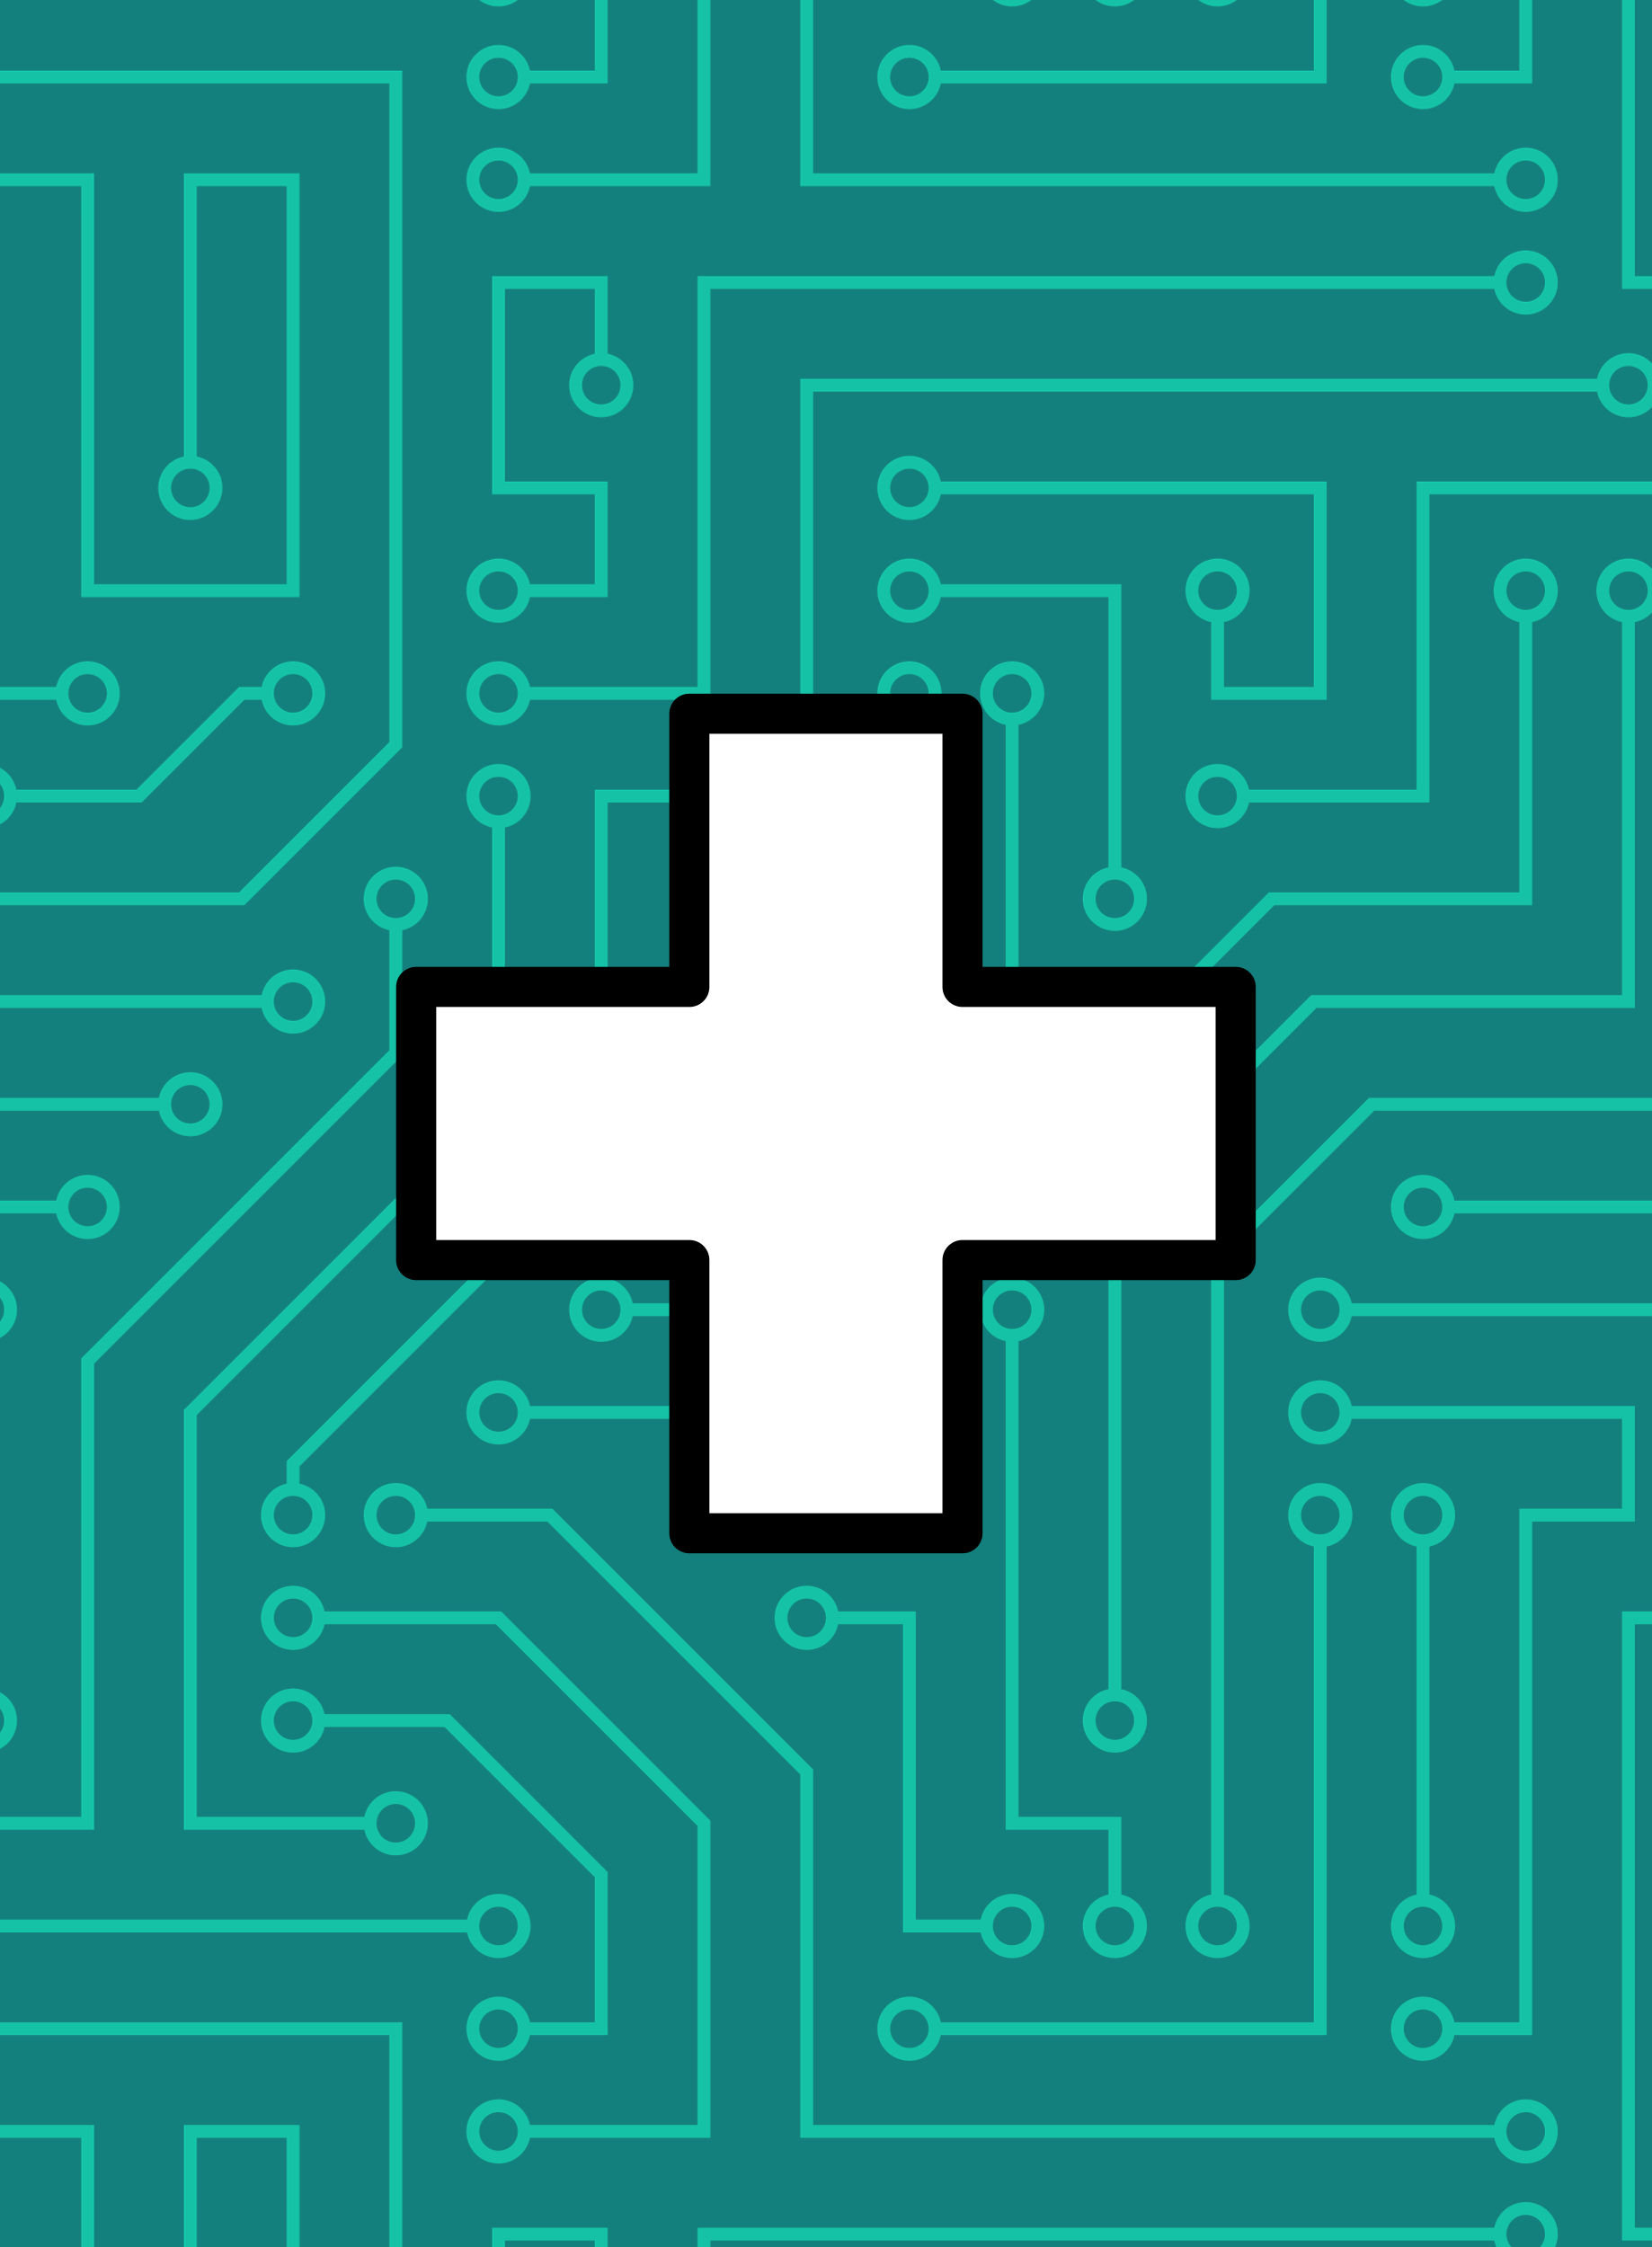
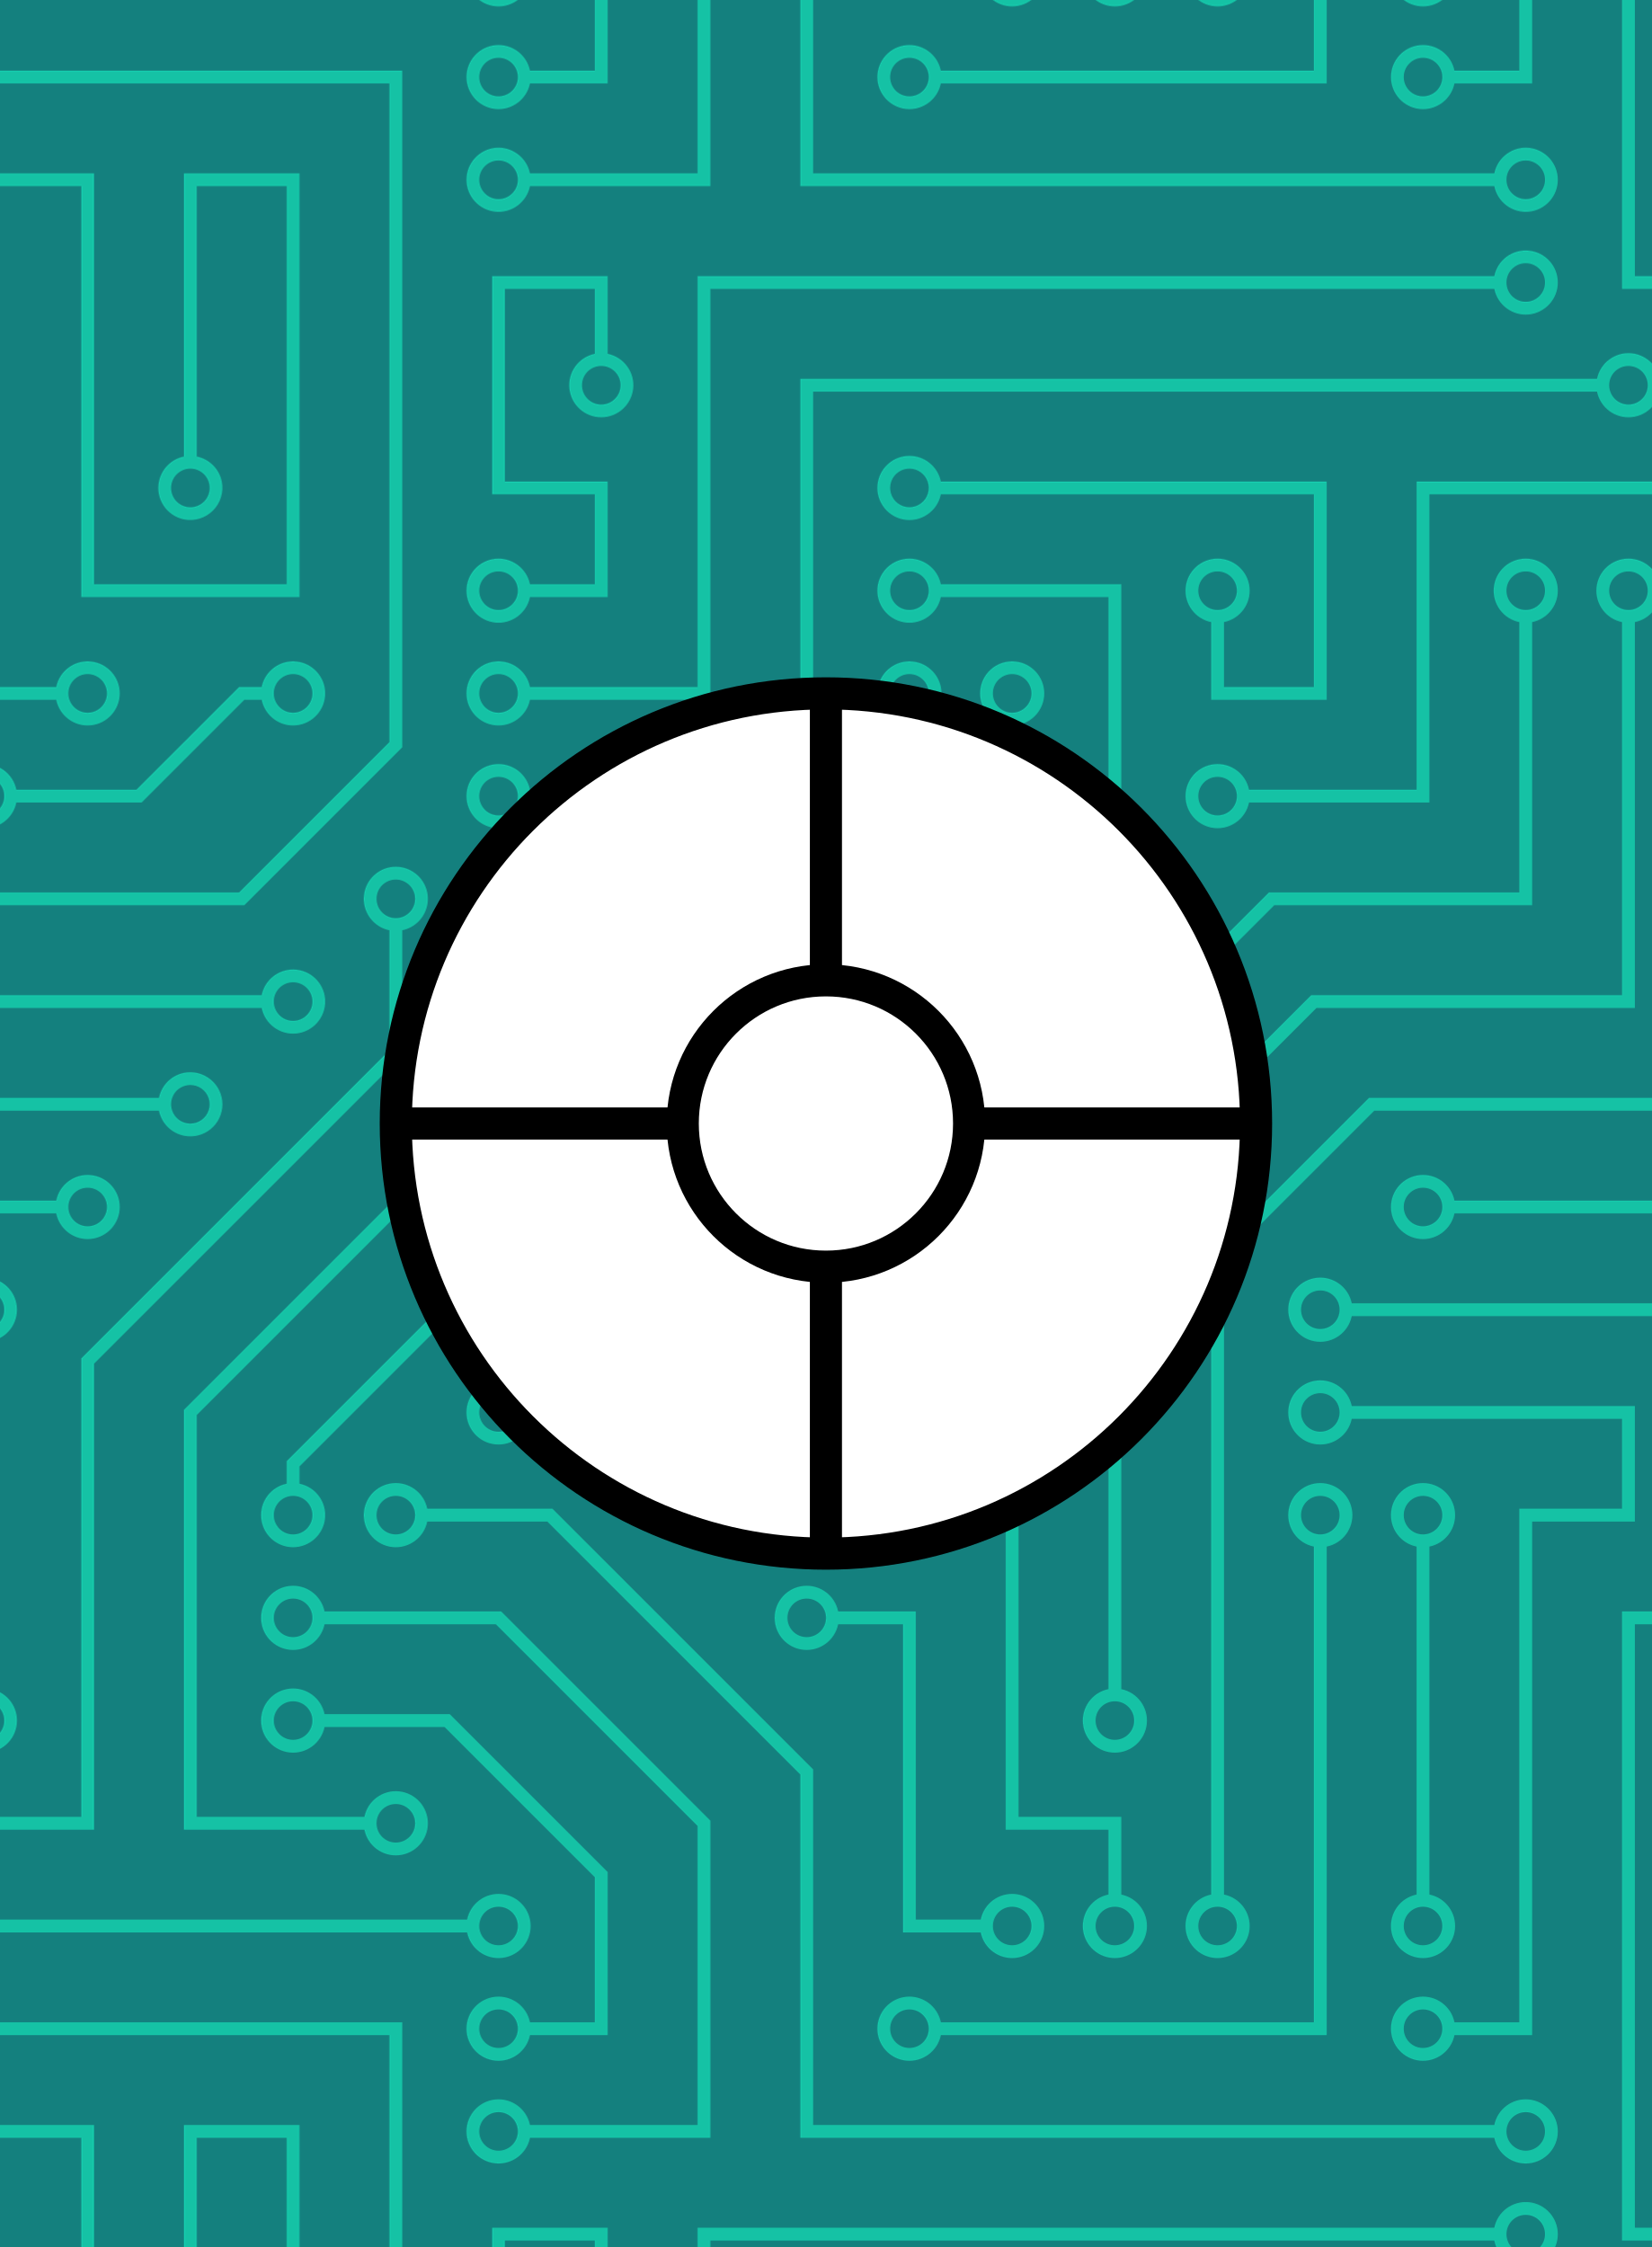
- <svg xmlns="http://www.w3.org/2000/svg" width="816px" height="1110px" viewBox="-2.5 -7.5 25 35" version="1.1">
+ <svg xmlns="http://www.w3.org/2000/svg" width="408px" height="555px" viewBox="-2.5 -7.5 25 35" version="1.1">
  <defs>
    <pattern id="pattern" x="0" y="0" width="304" height="304" patternUnits="userSpaceOnUse" patternTransform="scale(0.1 0.1)">
      <path fill="#15c2a5" d="M44.1 224a5 5 0 1 1 0 2H0v-2h44.1zm160 48a5 5 0 1 1 0 2H82v-2h122.1zm57.8-46a5 5 0 1 1 0-2H304v2h-42.1zm0 16a5 5 0 1 1 0-2H304v2h-42.1zm6.2-114a5 5 0 1 1 0 2h-86.2a5 5 0 1 1 0-2h86.2zm-256-48a5 5 0 1 1 0 2H0v-2h12.1zm185.8 34a5 5 0 1 1 0-2h86.2a5 5 0 1 1 0 2h-86.2zM258 12.1a5 5 0 1 1-2 0V0h2v12.1zm-64 208a5 5 0 1 1-2 0v-54.2a5 5 0 1 1 2 0v54.2zm48-198.2V80h62v2h-64V21.9a5 5 0 1 1 2 0zm16 16V64h46v2h-48V37.9a5 5 0 1 1 2 0zm-128 96V208h16v12.1a5 5 0 1 1-2 0V210h-16v-76.1a5 5 0 1 1 2 0zm-5.9-21.9a5 5 0 1 1 0 2H114v48H85.9a5 5 0 1 1 0-2H112v-48h12.1zm-6.2 130a5 5 0 1 1 0-2H176v-74.1a5 5 0 1 1 2 0V242h-60.1zm-16-64a5 5 0 1 1 0-2H114v48h10.1a5 5 0 1 1 0 2H112v-48h-10.1zM66 284.1a5 5 0 1 1-2 0V274H50v30h-2v-32h18v12.1zM236.1 176a5 5 0 1 1 0 2H226v94h48v32h-2v-30h-48v-98h12.1zm25.8-30a5 5 0 1 1 0-2H274v44.1a5 5 0 1 1-2 0V146h-10.1zm-64 96a5 5 0 1 1 0-2H208v-80h16v-14h-42.1a5 5 0 1 1 0-2H226v18h-16v80h-12.1zm86.2-210a5 5 0 1 1 0 2H272V0h2v32h10.1zM98 101.9V146H53.9a5 5 0 1 1 0-2H96v-42.1a5 5 0 1 1 2 0zM53.9 34a5 5 0 1 1 0-2H80V0h2v34H53.9zm60.1 3.9V66H82v64H69.9a5 5 0 1 1 0-2H80V64h32V37.9a5 5 0 1 1 2 0zM101.9 82a5 5 0 1 1 0-2H128V37.9a5 5 0 1 1 2 0V82h-28.1zm16-64a5 5 0 1 1 0-2H146v44.1a5 5 0 1 1-2 0V18h-26.1zm102.2 270a5 5 0 1 1 0 2H98v14h-2v-16h124.1zM242 149.9V160h16v34h-16v62h48v48h-2v-46h-48v-66h16v-30h-16v-12.1a5 5 0 1 1 2 0zM53.9 18a5 5 0 1 1 0-2H64V2H48V0h18v18H53.9zm112 32a5 5 0 1 1 0-2H192V0h50v2h-48v48h-28.1zm-48-48a5 5 0 0 1-9.8-2h2.07a3 3 0 1 0 5.66 0H178v34h-18V21.9a5 5 0 1 1 2 0V32h14V2h-58.1zm0 96a5 5 0 1 1 0-2H137l32-32h39V21.9a5 5 0 1 1 2 0V66h-40.17l-32 32H117.9zm28.1 90.1a5 5 0 1 1-2 0v-76.51L175.59 80H224V21.9a5 5 0 1 1 2 0V82h-49.59L146 112.41v75.69zm16 32a5 5 0 1 1-2 0v-99.51L184.59 96H300.1a5 5 0 0 1 3.9-3.9v2.07a3 3 0 0 0 0 5.66v2.07a5 5 0 0 1-3.9-3.9H185.41L162 121.41v98.69zm-144-64a5 5 0 1 1-2 0v-3.51l48-48V48h32V0h2v50H66v55.41l-48 48v2.69zM50 53.9v43.51l-48 48V208h26.1a5 5 0 1 1 0 2H0v-65.41l48-48V53.9a5 5 0 1 1 2 0zm-16 16V89.41l-34 34v-2.82l32-32V69.9a5 5 0 1 1 2 0zM12.1 32a5 5 0 1 1 0 2H9.41L0 43.41V40.6L8.59 32h3.51zm265.8 18a5 5 0 1 1 0-2h18.69l7.41-7.41v2.82L297.41 50H277.9zm-16 160a5 5 0 1 1 0-2H288v-71.41l16-16v2.82l-14 14V210h-28.1zm-208 32a5 5 0 1 1 0-2H64v-22.59L40.59 194H21.9a5 5 0 1 1 0-2H41.41L66 216.59V242H53.9zm150.2 14a5 5 0 1 1 0 2H96v-56.6L56.6 162H37.9a5 5 0 1 1 0-2h19.5L98 200.6V256h106.1zm-150.2 2a5 5 0 1 1 0-2H80v-46.59L48.59 178H21.9a5 5 0 1 1 0-2H49.41L82 208.59V258H53.9zM34 39.8v1.61L9.41 66H0v-2h8.59L32 40.59V0h2v39.8zM2 300.1a5 5 0 0 1 3.9 3.9H3.83A3 3 0 0 0 0 302.17V256h18v48h-2v-46H2v42.1zM34 241v63h-2v-62H0v-2h34v1zM17 18H0v-2h16V0h2v18h-1zm273-2h14v2h-16V0h2v16zm-32 273v15h-2v-14h-14v14h-2v-16h18v1zM0 92.1A5.02 5.02 0 0 1 6 97a5 5 0 0 1-6 4.9v-2.07a3 3 0 1 0 0-5.66V92.1zM80 272h2v32h-2v-32zm37.9 32h-2.07a3 3 0 0 0-5.66 0h-2.07a5 5 0 0 1 9.8 0zM5.9 0A5.02 5.02 0 0 1 0 5.9V3.83A3 3 0 0 0 3.83 0H5.9zm294.2 0h2.07A3 3 0 0 0 304 3.83V5.9a5 5 0 0 1-3.9-5.9zm3.9 300.1v2.07a3 3 0 0 0-1.83 1.83h-2.07a5 5 0 0 1 3.9-3.9zM97 100a3 3 0 1 0 0-6 3 3 0 0 0 0 6zm0-16a3 3 0 1 0 0-6 3 3 0 0 0 0 6zm16 16a3 3 0 1 0 0-6 3 3 0 0 0 0 6zm16 16a3 3 0 1 0 0-6 3 3 0 0 0 0 6zm0 16a3 3 0 1 0 0-6 3 3 0 0 0 0 6zm-48 32a3 3 0 1 0 0-6 3 3 0 0 0 0 6zm16 16a3 3 0 1 0 0-6 3 3 0 0 0 0 6zm32 48a3 3 0 1 0 0-6 3 3 0 0 0 0 6zm-16 16a3 3 0 1 0 0-6 3 3 0 0 0 0 6zm32-16a3 3 0 1 0 0-6 3 3 0 0 0 0 6zm0-32a3 3 0 1 0 0-6 3 3 0 0 0 0 6zm16 32a3 3 0 1 0 0-6 3 3 0 0 0 0 6zm32 16a3 3 0 1 0 0-6 3 3 0 0 0 0 6zm0-16a3 3 0 1 0 0-6 3 3 0 0 0 0 6zm-16-64a3 3 0 1 0 0-6 3 3 0 0 0 0 6zm16 0a3 3 0 1 0 0-6 3 3 0 0 0 0 6zm16 96a3 3 0 1 0 0-6 3 3 0 0 0 0 6zm0 16a3 3 0 1 0 0-6 3 3 0 0 0 0 6zm16 16a3 3 0 1 0 0-6 3 3 0 0 0 0 6zm16-144a3 3 0 1 0 0-6 3 3 0 0 0 0 6zm0 32a3 3 0 1 0 0-6 3 3 0 0 0 0 6zm16-32a3 3 0 1 0 0-6 3 3 0 0 0 0 6zm16-16a3 3 0 1 0 0-6 3 3 0 0 0 0 6zm-96 0a3 3 0 1 0 0-6 3 3 0 0 0 0 6zm0 16a3 3 0 1 0 0-6 3 3 0 0 0 0 6zm16-32a3 3 0 1 0 0-6 3 3 0 0 0 0 6zm96 0a3 3 0 1 0 0-6 3 3 0 0 0 0 6zm-16-64a3 3 0 1 0 0-6 3 3 0 0 0 0 6zm16-16a3 3 0 1 0 0-6 3 3 0 0 0 0 6zm-32 0a3 3 0 1 0 0-6 3 3 0 0 0 0 6zm0-16a3 3 0 1 0 0-6 3 3 0 0 0 0 6zm-16 0a3 3 0 1 0 0-6 3 3 0 0 0 0 6zm-16 0a3 3 0 1 0 0-6 3 3 0 0 0 0 6zm-16 0a3 3 0 1 0 0-6 3 3 0 0 0 0 6zM49 36a3 3 0 1 0 0-6 3 3 0 0 0 0 6zm-32 0a3 3 0 1 0 0-6 3 3 0 0 0 0 6zm32 16a3 3 0 1 0 0-6 3 3 0 0 0 0 6zM33 68a3 3 0 1 0 0-6 3 3 0 0 0 0 6zm16-48a3 3 0 1 0 0-6 3 3 0 0 0 0 6zm0 240a3 3 0 1 0 0-6 3 3 0 0 0 0 6zm16 32a3 3 0 1 0 0-6 3 3 0 0 0 0 6zm-16-64a3 3 0 1 0 0-6 3 3 0 0 0 0 6zm0 16a3 3 0 1 0 0-6 3 3 0 0 0 0 6zm-16-32a3 3 0 1 0 0-6 3 3 0 0 0 0 6zm80-176a3 3 0 1 0 0-6 3 3 0 0 0 0 6zm16 0a3 3 0 1 0 0-6 3 3 0 0 0 0 6zm-16-16a3 3 0 1 0 0-6 3 3 0 0 0 0 6zm32 48a3 3 0 1 0 0-6 3 3 0 0 0 0 6zm16-16a3 3 0 1 0 0-6 3 3 0 0 0 0 6zm0-32a3 3 0 1 0 0-6 3 3 0 0 0 0 6zm112 176a3 3 0 1 0 0-6 3 3 0 0 0 0 6zm-16 16a3 3 0 1 0 0-6 3 3 0 0 0 0 6zm0 16a3 3 0 1 0 0-6 3 3 0 0 0 0 6zm0 16a3 3 0 1 0 0-6 3 3 0 0 0 0 6zM17 180a3 3 0 1 0 0-6 3 3 0 0 0 0 6zm0 16a3 3 0 1 0 0-6 3 3 0 0 0 0 6zm0-32a3 3 0 1 0 0-6 3 3 0 0 0 0 6zm16 0a3 3 0 1 0 0-6 3 3 0 0 0 0 6zM17 84a3 3 0 1 0 0-6 3 3 0 0 0 0 6zm32 64a3 3 0 1 0 0-6 3 3 0 0 0 0 6zm16-16a3 3 0 1 0 0-6 3 3 0 0 0 0 6z" />
    </pattern>
  </defs>
  <rect x="-3.5" y="-8.5" width="27" height="37" stroke="none" style="fill: #14807e" />
  <rect x="-3.5" y="-8.5" width="27" height="37" stroke="none" stroke-width="5px" fill="url(#pattern)" />
  <g transform="translate(-2.5,-2.5)">
    <g transform="scale(1.25,1.25)">
-       <path stroke-linejoin="round" stroke-width="0.5" fill="white" stroke="black" d="M 8.298 8.298 L 8.298 4.894 L 11.702 4.894 L 11.702 8.298 L 15.106 8.298 L 15.106 11.702 L 11.702 11.702 L 11.702 15.106 L 8.298 15.106 L 8.298 11.702 L 4.894 11.702 L 4.894 8.298 Z  " />
+       <g transform="scale(0.8,.8)" stroke-miterlimit="10" stroke-linejoin="round" stroke-width="0.5" fill="white" stroke="black">
+         <circle class="cls-2" cx="12.5" cy="12.5" r="6.7" />
+         <line class="cls-2" x1="12.5" y1="5.8" x2="12.5" y2="19.2" />
+         <line class="cls-2" x1="5.8" y1="12.5" x2="19.2" y2="12.5" />
+         <circle class="cls-2" cx="12.5" cy="12.5" r="2.23" />
+       </g>
    </g>
  </g>
</svg>
